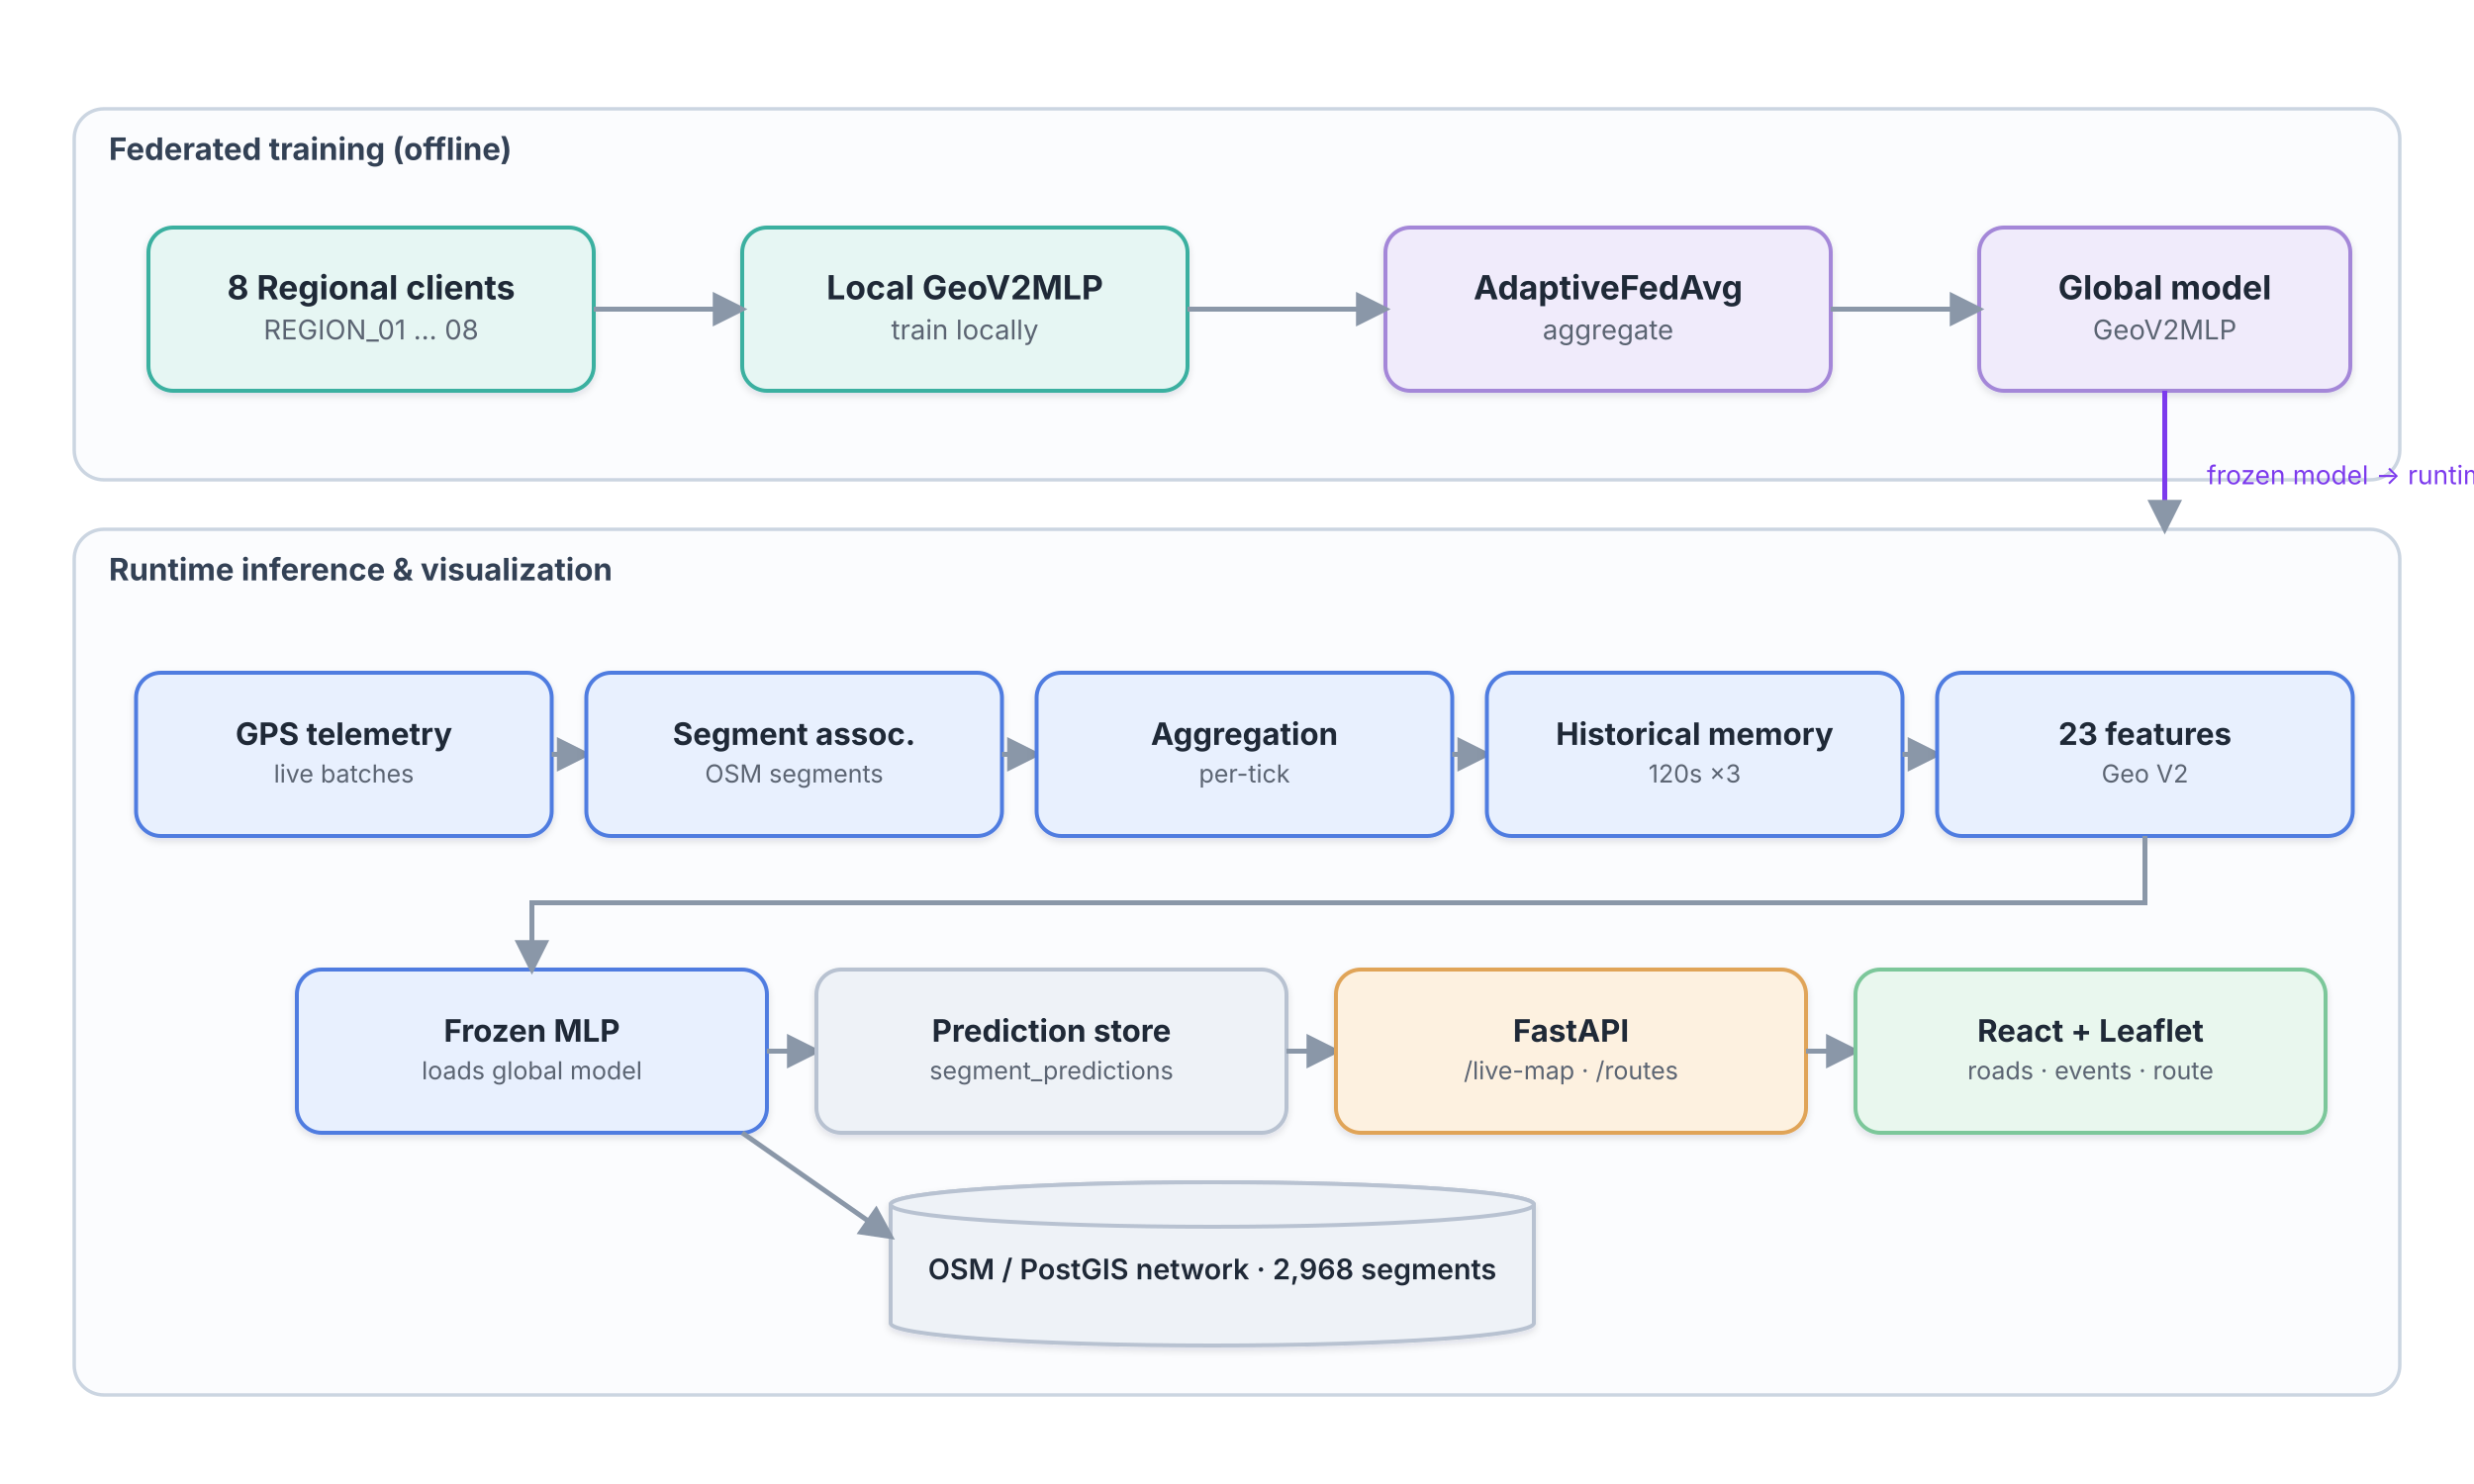
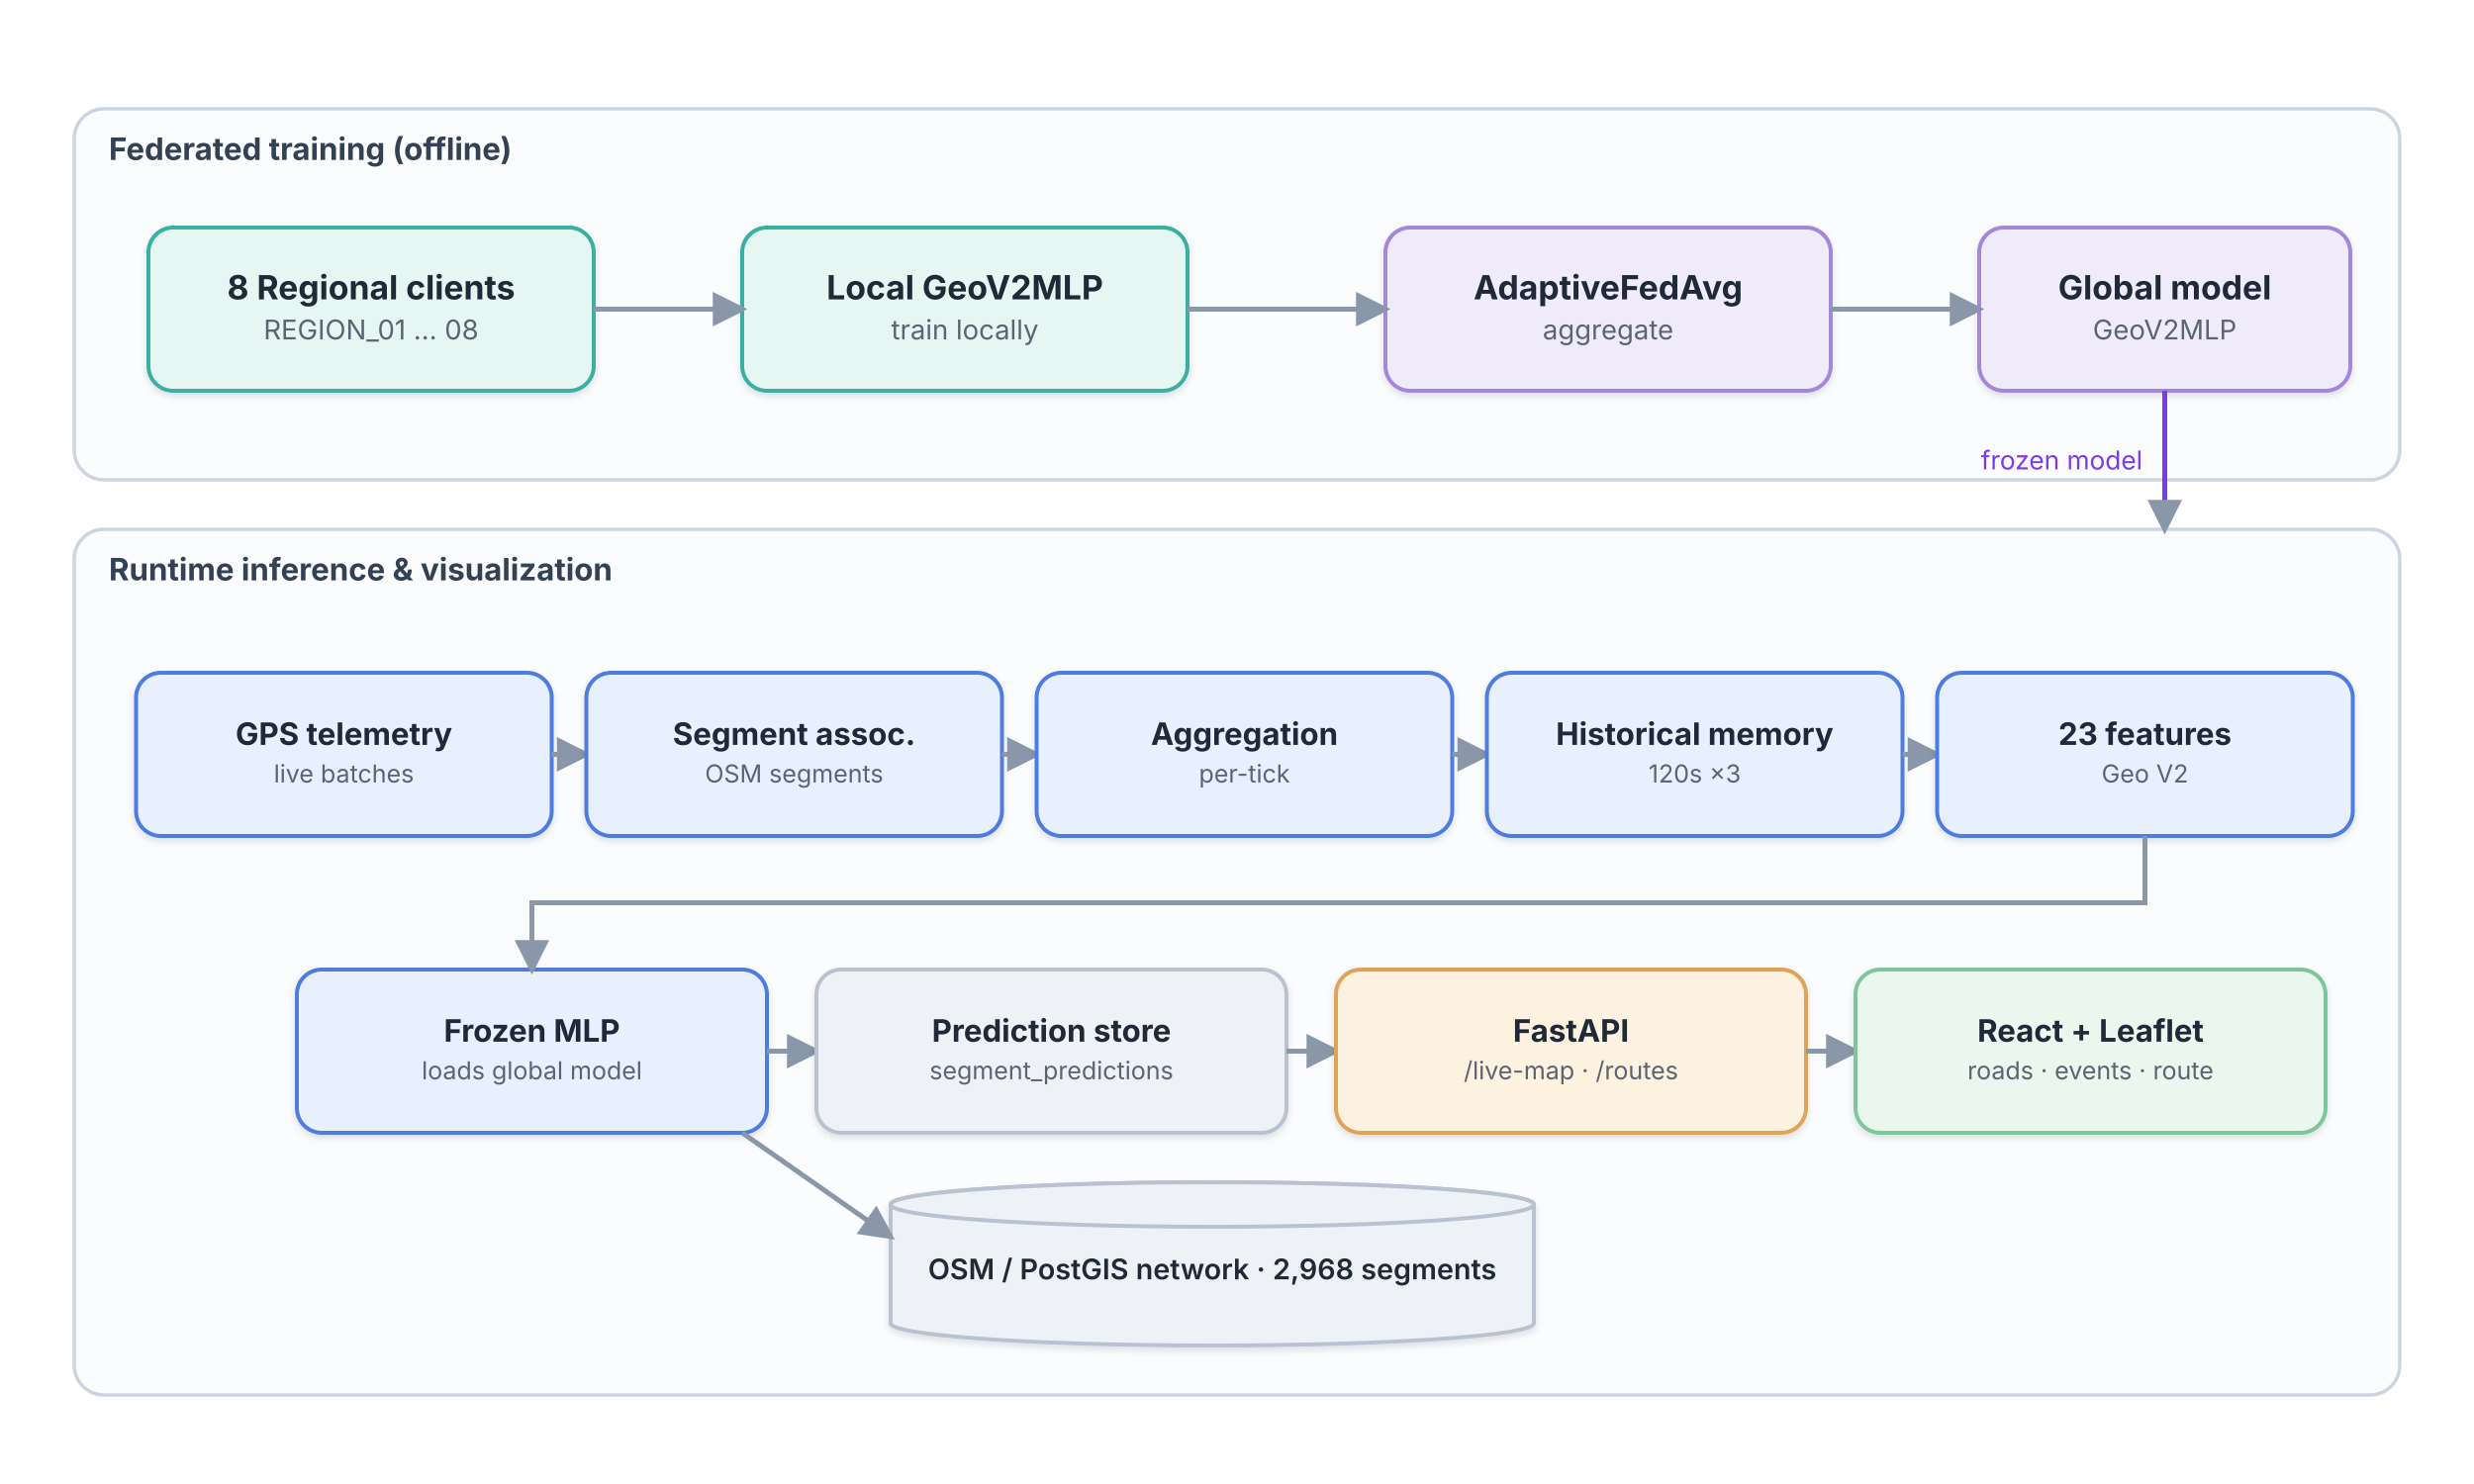
<svg xmlns="http://www.w3.org/2000/svg" id="svg-4_1" viewBox="0 0 1000 600" font-family="'Segoe UI','Inter',system-ui,Arial,sans-serif">
  <rect class="bg" x="0" y="0" width="1000" height="600" fill="#ffffff" />
  <defs>
    <marker id="arr" viewBox="0 0 10 10" refX="8.5" refY="5" markerWidth="7" markerHeight="7" orient="auto-start-reverse">
      <path d="M0 0 L10 5 L0 10 z" fill="#8a97a8" />
    </marker>
    <filter id="sh" x="-12%" y="-15%" width="124%" height="140%">
      <feDropShadow dx="0" dy="1.4" stdDeviation="1.5" flood-color="#0f172a" flood-opacity="0.12" />
    </filter>
  </defs>
  <rect x="30" y="44" width="940" height="150" rx="12" fill="#fbfcfe" stroke="#cbd5e1" stroke-width="1.4" />
  <text x="44" y="60" font-family="'Segoe UI','Inter',system-ui,Arial,sans-serif" font-size="12.5" font-weight="700" text-anchor="start" fill="#334155" dominant-baseline="middle">Federated training (offline)</text>
  <rect x="60" y="92" width="180" height="66" rx="10" fill="#e6f6f3" stroke="#3bb0a0" stroke-width="1.6" filter="url(#sh)" />
  <text x="150" y="116" font-family="'Segoe UI','Inter',system-ui,Arial,sans-serif" font-size="13.5" font-weight="700" text-anchor="middle" fill="#1f2937" dominant-baseline="middle">8 Regional clients</text>
  <text x="150" y="133.25" font-family="'Segoe UI','Inter',system-ui,Arial,sans-serif" font-size="11" font-weight="400" text-anchor="middle" fill="#5b6472" dominant-baseline="middle">REGION_01 … 08</text>
  <rect x="300" y="92" width="180" height="66" rx="10" fill="#e6f6f3" stroke="#3bb0a0" stroke-width="1.6" filter="url(#sh)" />
  <text x="390" y="116" font-family="'Segoe UI','Inter',system-ui,Arial,sans-serif" font-size="13.5" font-weight="700" text-anchor="middle" fill="#1f2937" dominant-baseline="middle">Local GeoV2MLP</text>
  <text x="390" y="133.25" font-family="'Segoe UI','Inter',system-ui,Arial,sans-serif" font-size="11" font-weight="400" text-anchor="middle" fill="#5b6472" dominant-baseline="middle">train locally</text>
  <rect x="560" y="92" width="180" height="66" rx="10" fill="#f0ebfb" stroke="#a487d8" stroke-width="1.6" filter="url(#sh)" />
  <text x="650" y="116" font-family="'Segoe UI','Inter',system-ui,Arial,sans-serif" font-size="13.5" font-weight="700" text-anchor="middle" fill="#1f2937" dominant-baseline="middle">AdaptiveFedAvg</text>
  <text x="650" y="133.25" font-family="'Segoe UI','Inter',system-ui,Arial,sans-serif" font-size="11" font-weight="400" text-anchor="middle" fill="#5b6472" dominant-baseline="middle">aggregate</text>
  <rect x="800" y="92" width="150" height="66" rx="10" fill="#f0ebfb" stroke="#a487d8" stroke-width="1.6" filter="url(#sh)" />
  <text x="875" y="116" font-family="'Segoe UI','Inter',system-ui,Arial,sans-serif" font-size="13.5" font-weight="700" text-anchor="middle" fill="#1f2937" dominant-baseline="middle">Global model</text>
  <text x="875" y="133.25" font-family="'Segoe UI','Inter',system-ui,Arial,sans-serif" font-size="11" font-weight="400" text-anchor="middle" fill="#5b6472" dominant-baseline="middle">GeoV2MLP</text>
  <line x1="240" y1="125" x2="300" y2="125" stroke="#8a97a8" stroke-width="2" marker-end="url(#arr)" />
  <line x1="480" y1="125" x2="560" y2="125" stroke="#8a97a8" stroke-width="2" marker-end="url(#arr)" />
  <line x1="740" y1="125" x2="800" y2="125" stroke="#8a97a8" stroke-width="2" marker-end="url(#arr)" />
  <rect x="30" y="214" width="940" height="350" rx="12" fill="#fbfcfe" stroke="#cbd5e1" stroke-width="1.4" />
  <text x="44" y="230" font-family="'Segoe UI','Inter',system-ui,Arial,sans-serif" font-size="12.5" font-weight="700" text-anchor="start" fill="#334155" dominant-baseline="middle">Runtime inference &amp; visualization</text>
  <rect x="55" y="272" width="168" height="66" rx="10" fill="#e8f0fe" stroke="#4f7ce0" stroke-width="1.6" filter="url(#sh)" />
  <text x="139" y="296.5" font-family="'Segoe UI','Inter',system-ui,Arial,sans-serif" font-size="12.5" font-weight="700" text-anchor="middle" fill="#1f2937" dominant-baseline="middle">GPS telemetry</text>
  <text x="139" y="312.75" font-family="'Segoe UI','Inter',system-ui,Arial,sans-serif" font-size="10" font-weight="400" text-anchor="middle" fill="#5b6472" dominant-baseline="middle">live batches</text>
  <line x1="223" y1="305" x2="237" y2="305" stroke="#8a97a8" stroke-width="2" marker-end="url(#arr)" />
  <rect x="237" y="272" width="168" height="66" rx="10" fill="#e8f0fe" stroke="#4f7ce0" stroke-width="1.6" filter="url(#sh)" />
  <text x="321" y="296.5" font-family="'Segoe UI','Inter',system-ui,Arial,sans-serif" font-size="12.5" font-weight="700" text-anchor="middle" fill="#1f2937" dominant-baseline="middle">Segment assoc.</text>
  <text x="321" y="312.75" font-family="'Segoe UI','Inter',system-ui,Arial,sans-serif" font-size="10" font-weight="400" text-anchor="middle" fill="#5b6472" dominant-baseline="middle">OSM segments</text>
  <line x1="405" y1="305" x2="419" y2="305" stroke="#8a97a8" stroke-width="2" marker-end="url(#arr)" />
  <rect x="419" y="272" width="168" height="66" rx="10" fill="#e8f0fe" stroke="#4f7ce0" stroke-width="1.6" filter="url(#sh)" />
  <text x="503" y="296.5" font-family="'Segoe UI','Inter',system-ui,Arial,sans-serif" font-size="12.5" font-weight="700" text-anchor="middle" fill="#1f2937" dominant-baseline="middle">Aggregation</text>
  <text x="503" y="312.75" font-family="'Segoe UI','Inter',system-ui,Arial,sans-serif" font-size="10" font-weight="400" text-anchor="middle" fill="#5b6472" dominant-baseline="middle">per-tick</text>
  <line x1="587" y1="305" x2="601" y2="305" stroke="#8a97a8" stroke-width="2" marker-end="url(#arr)" />
  <rect x="601" y="272" width="168" height="66" rx="10" fill="#e8f0fe" stroke="#4f7ce0" stroke-width="1.6" filter="url(#sh)" />
  <text x="685" y="296.5" font-family="'Segoe UI','Inter',system-ui,Arial,sans-serif" font-size="12.5" font-weight="700" text-anchor="middle" fill="#1f2937" dominant-baseline="middle">Historical memory</text>
  <text x="685" y="312.75" font-family="'Segoe UI','Inter',system-ui,Arial,sans-serif" font-size="10" font-weight="400" text-anchor="middle" fill="#5b6472" dominant-baseline="middle">120s ×3</text>
  <line x1="769" y1="305" x2="783" y2="305" stroke="#8a97a8" stroke-width="2" marker-end="url(#arr)" />
  <rect x="783" y="272" width="168" height="66" rx="10" fill="#e8f0fe" stroke="#4f7ce0" stroke-width="1.6" filter="url(#sh)" />
  <text x="867" y="296.5" font-family="'Segoe UI','Inter',system-ui,Arial,sans-serif" font-size="12.5" font-weight="700" text-anchor="middle" fill="#1f2937" dominant-baseline="middle">23 features</text>
  <text x="867" y="312.75" font-family="'Segoe UI','Inter',system-ui,Arial,sans-serif" font-size="10" font-weight="400" text-anchor="middle" fill="#5b6472" dominant-baseline="middle">Geo V2</text>
  <rect x="120" y="392" width="190" height="66" rx="10" fill="#e8f0fe" stroke="#4f7ce0" stroke-width="1.6" filter="url(#sh)" />
  <text x="215" y="416.5" font-family="'Segoe UI','Inter',system-ui,Arial,sans-serif" font-size="12.5" font-weight="700" text-anchor="middle" fill="#1f2937" dominant-baseline="middle">Frozen MLP</text>
  <text x="215" y="432.75" font-family="'Segoe UI','Inter',system-ui,Arial,sans-serif" font-size="10" font-weight="400" text-anchor="middle" fill="#5b6472" dominant-baseline="middle">loads global model</text>
  <line x1="310" y1="425" x2="330" y2="425" stroke="#8a97a8" stroke-width="2" marker-end="url(#arr)" />
  <rect x="330" y="392" width="190" height="66" rx="10" fill="#eef2f7" stroke="#b8c2d1" stroke-width="1.6" filter="url(#sh)" />
  <text x="425" y="416.5" font-family="'Segoe UI','Inter',system-ui,Arial,sans-serif" font-size="12.5" font-weight="700" text-anchor="middle" fill="#1f2937" dominant-baseline="middle">Prediction store</text>
  <text x="425" y="432.75" font-family="'Segoe UI','Inter',system-ui,Arial,sans-serif" font-size="10" font-weight="400" text-anchor="middle" fill="#5b6472" dominant-baseline="middle">segment_predictions</text>
  <line x1="520" y1="425" x2="540" y2="425" stroke="#8a97a8" stroke-width="2" marker-end="url(#arr)" />
  <rect x="540" y="392" width="190" height="66" rx="10" fill="#fdf1e0" stroke="#e0a458" stroke-width="1.6" filter="url(#sh)" />
  <text x="635" y="416.5" font-family="'Segoe UI','Inter',system-ui,Arial,sans-serif" font-size="12.5" font-weight="700" text-anchor="middle" fill="#1f2937" dominant-baseline="middle">FastAPI</text>
  <text x="635" y="432.75" font-family="'Segoe UI','Inter',system-ui,Arial,sans-serif" font-size="10" font-weight="400" text-anchor="middle" fill="#5b6472" dominant-baseline="middle">/live-map · /routes</text>
  <line x1="730" y1="425" x2="750" y2="425" stroke="#8a97a8" stroke-width="2" marker-end="url(#arr)" />
  <rect x="750" y="392" width="190" height="66" rx="10" fill="#e9f7ee" stroke="#7cc79a" stroke-width="1.6" filter="url(#sh)" />
  <text x="845" y="416.5" font-family="'Segoe UI','Inter',system-ui,Arial,sans-serif" font-size="12.5" font-weight="700" text-anchor="middle" fill="#1f2937" dominant-baseline="middle">React + Leaflet</text>
  <text x="845" y="432.75" font-family="'Segoe UI','Inter',system-ui,Arial,sans-serif" font-size="10" font-weight="400" text-anchor="middle" fill="#5b6472" dominant-baseline="middle">roads · events · route</text>
  <path d="M 867 338 V 365 H 215 V 392" fill="none" stroke="#8a97a8" stroke-width="2" marker-end="url(#arr)" />
  <line x1="875" y1="158" x2="875" y2="214" stroke="#7c3aed" stroke-width="2" marker-end="url(#arr)" />
-   <text x="892" y="192" font-family="'Segoe UI','Inter',system-ui,Arial,sans-serif" font-size="10.5" font-weight="400" text-anchor="start" fill="#7c3aed" dominant-baseline="middle">frozen model → runtime</text>
+   <text x="866" y="186" font-family="'Segoe UI','Inter',system-ui,Arial,sans-serif" font-size="10.5" font-weight="400" text-anchor="end" fill="#7c3aed" dominant-baseline="middle">frozen model</text>
  <path d="M 360 487 A 130 9 0 0 1 620 487 V 535 A 130 9 0 0 1 360 535 Z" fill="#eef2f7" stroke="#b8c2d1" stroke-width="1.6" filter="url(#sh)" />
  <ellipse cx="490" cy="487" rx="130" ry="9" fill="#eef2f7" stroke="#b8c2d1" stroke-width="1.6" />
  <text x="490" y="513" font-family="'Segoe UI','Inter',system-ui,Arial,sans-serif" font-size="11.5" font-weight="600" text-anchor="middle" fill="#1f2937" dominant-baseline="middle">OSM / PostGIS network · 2,968 segments</text>
  <line x1="300" y1="458" x2="360" y2="500" stroke="#8a97a8" stroke-width="2" marker-end="url(#arr)" />
</svg>
